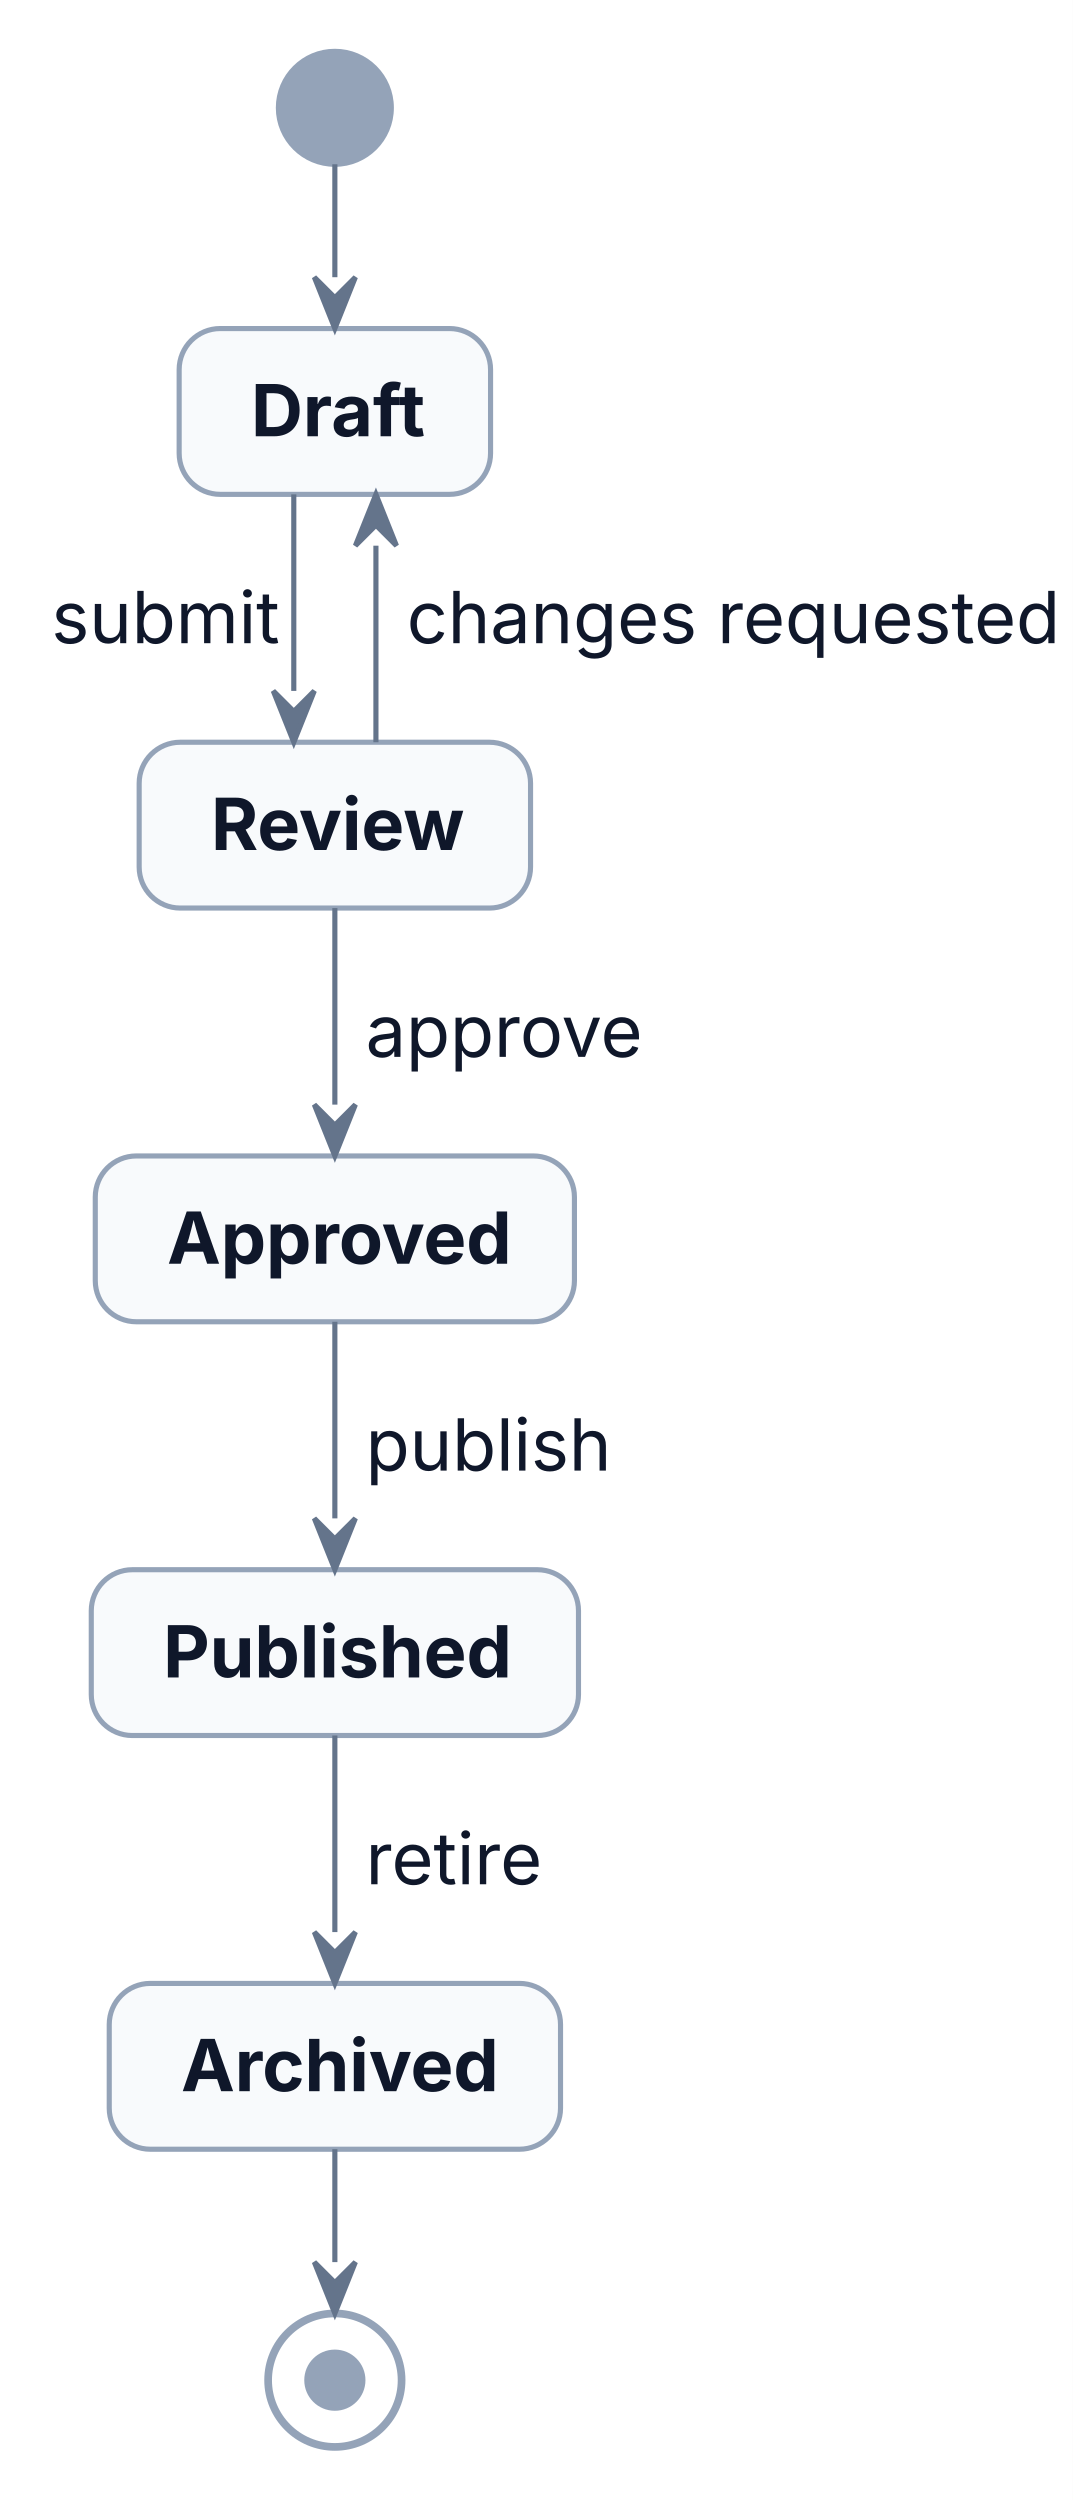
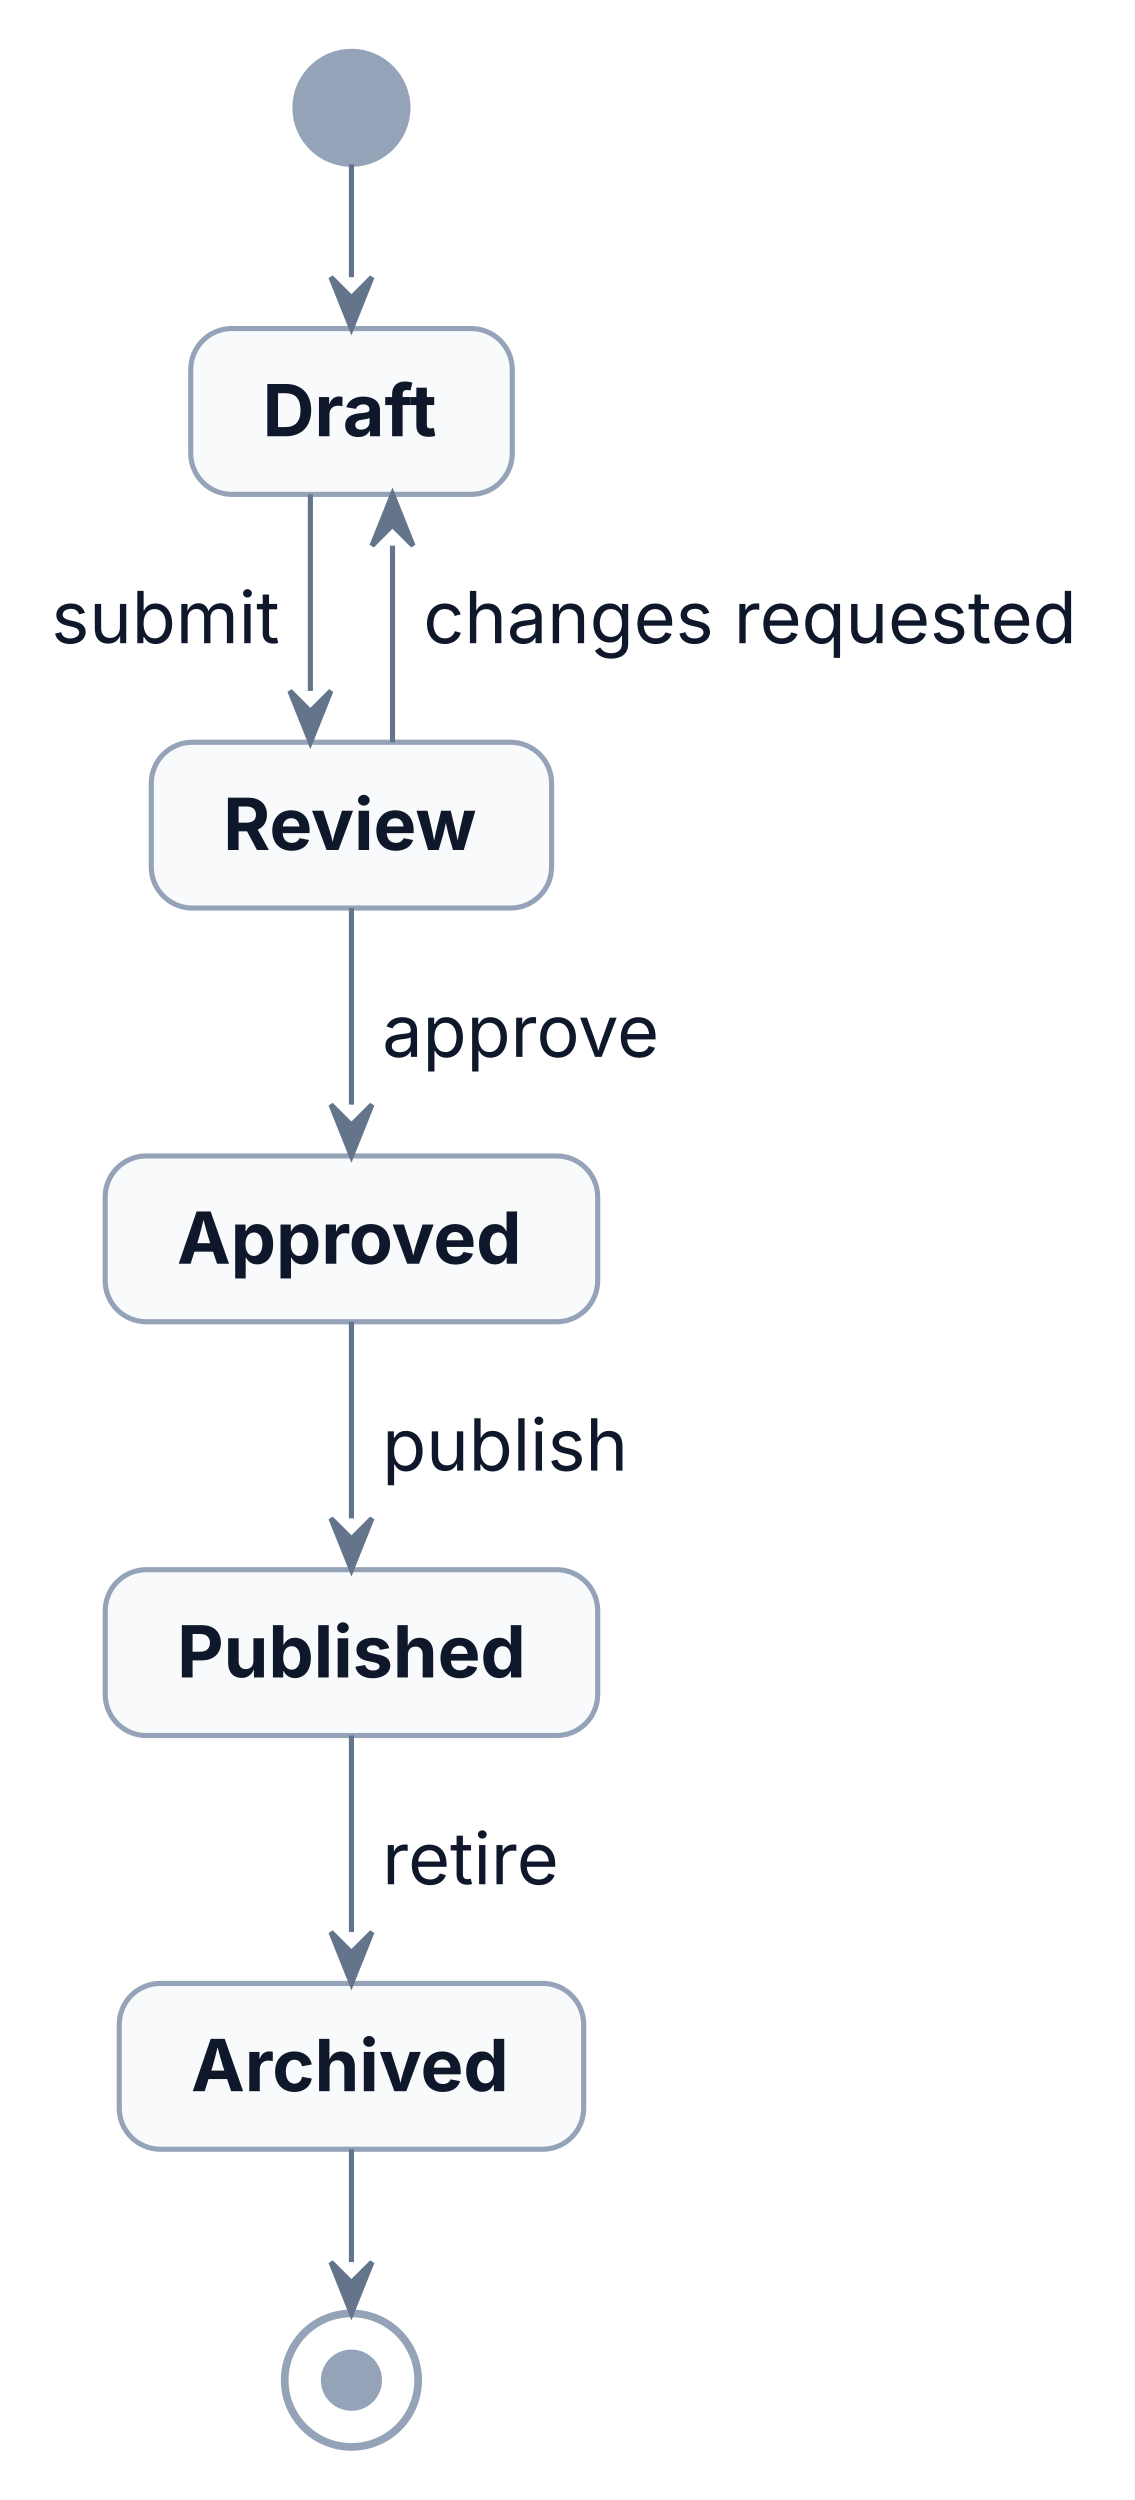
- <svg xmlns="http://www.w3.org/2000/svg" width="209" height="487" viewBox="0 0 209 487">
-   <rect x="0" y="0" width="209" height="487" fill="#FFFFFF" />
+ <svg xmlns="http://www.w3.org/2000/svg" width="221" height="487" viewBox="0 0 221 487">
+   <rect x="0" y="0" width="221" height="487" fill="#FFFFFF" />
  <g transform="translate(10,10)">
    <g>
-       <ellipse cx="55.23" cy="11" rx="11" ry="11" fill="#94A3B8" stroke="#94A3B8" stroke-width="1" />
-       <rect x="24.9" y="54" width="60.66" height="32.3" rx="8" ry="8" fill="#F8FAFC" stroke="#94A3B8" stroke-width="1" />
-       <rect x="17.11" y="134.59" width="76.24" height="32.3" rx="8" ry="8" fill="#F8FAFC" stroke="#94A3B8" stroke-width="1" />
-       <rect x="8.56" y="215.18" width="93.34" height="32.3" rx="8" ry="8" fill="#F8FAFC" stroke="#94A3B8" stroke-width="1" />
-       <rect x="7.78" y="295.78" width="94.91" height="32.3" rx="8" ry="8" fill="#F8FAFC" stroke="#94A3B8" stroke-width="1" />
-       <rect x="11.28" y="376.37" width="87.91" height="32.3" rx="8" ry="8" fill="#F8FAFC" stroke="#94A3B8" stroke-width="1" />
-       <ellipse cx="55.23" cy="453.66" rx="13" ry="13" fill="none" stroke="#94A3B8" stroke-width="1.5" />
-       <ellipse cx="55.23" cy="453.66" rx="5.46" ry="5.46" fill="#94A3B8" stroke="#94A3B8" stroke-width="1" />
+       <ellipse cx="58.46" cy="11" rx="11" ry="11" fill="#94A3B8" stroke="#94A3B8" stroke-width="1" />
+       <rect x="27.15" y="54" width="62.64" height="32.3" rx="8" ry="8" fill="#F8FAFC" stroke="#94A3B8" stroke-width="1" />
+       <rect x="19.47" y="134.59" width="77.98" height="32.3" rx="8" ry="8" fill="#F8FAFC" stroke="#94A3B8" stroke-width="1" />
+       <rect x="10.49" y="215.18" width="95.94" height="32.3" rx="8" ry="8" fill="#F8FAFC" stroke="#94A3B8" stroke-width="1" />
+       <rect x="10.5" y="295.78" width="95.93" height="32.3" rx="8" ry="8" fill="#F8FAFC" stroke="#94A3B8" stroke-width="1" />
+       <rect x="13.23" y="376.37" width="90.47" height="32.3" rx="8" ry="8" fill="#F8FAFC" stroke="#94A3B8" stroke-width="1" />
+       <ellipse cx="58.46" cy="453.66" rx="13" ry="13" fill="none" stroke="#94A3B8" stroke-width="1.5" />
+       <ellipse cx="58.46" cy="453.66" rx="5.46" ry="5.46" fill="#94A3B8" stroke="#94A3B8" stroke-width="1" />
    </g>
    <g id="lines">
-       <polyline points="55.23,22 55.23,44" fill="none" stroke="#64748B" stroke-width="1" />
-       <polyline points="47.23,86.3 47.23,124.59" fill="none" stroke="#64748B" stroke-width="1" />
-       <polyline points="63.23,134.59 63.23,96.3" fill="none" stroke="#64748B" stroke-width="1" />
-       <polyline points="55.23,166.89 55.23,205.18" fill="none" stroke="#64748B" stroke-width="1" />
-       <polyline points="55.23,247.48 55.23,285.78" fill="none" stroke="#64748B" stroke-width="1" />
-       <polyline points="55.23,328.07 55.23,366.37" fill="none" stroke="#64748B" stroke-width="1" />
-       <polyline points="55.23,408.66 55.23,430.66" fill="none" stroke="#64748B" stroke-width="1" />
-       <polygon points="51.23,44 55.23,54 59.23,44 55.23,48" fill="#64748B" stroke="#64748B" stroke-width="1" />
-       <polygon points="43.23,124.59 47.23,134.59 51.23,124.59 47.23,128.59" fill="#64748B" stroke="#64748B" stroke-width="1" />
-       <polygon points="67.23,96.3 63.23,86.3 59.23,96.3 63.23,92.3" fill="#64748B" stroke="#64748B" stroke-width="1" />
-       <polygon points="51.23,205.18 55.23,215.18 59.23,205.18 55.23,209.18" fill="#64748B" stroke="#64748B" stroke-width="1" />
-       <polygon points="51.23,285.78 55.23,295.78 59.23,285.78 55.23,289.78" fill="#64748B" stroke="#64748B" stroke-width="1" />
-       <polygon points="51.23,366.37 55.23,376.37 59.23,366.37 55.23,370.37" fill="#64748B" stroke="#64748B" stroke-width="1" />
-       <polygon points="51.23,430.66 55.23,440.66 59.23,430.66 55.23,434.66" fill="#64748B" stroke="#64748B" stroke-width="1" />
+       <polyline points="58.46,22 58.46,44" fill="none" stroke="#64748B" stroke-width="1" />
+       <polyline points="50.46,86.3 50.46,124.59" fill="none" stroke="#64748B" stroke-width="1" />
+       <polyline points="66.46,134.59 66.46,96.3" fill="none" stroke="#64748B" stroke-width="1" />
+       <polyline points="58.46,166.89 58.46,205.18" fill="none" stroke="#64748B" stroke-width="1" />
+       <polyline points="58.46,247.48 58.46,285.78" fill="none" stroke="#64748B" stroke-width="1" />
+       <polyline points="58.46,328.07 58.46,366.37" fill="none" stroke="#64748B" stroke-width="1" />
+       <polyline points="58.46,408.66 58.46,430.66" fill="none" stroke="#64748B" stroke-width="1" />
+       <polygon points="54.46,44 58.46,54 62.46,44 58.46,48" fill="#64748B" stroke="#64748B" stroke-width="1" />
+       <polygon points="46.46,124.59 50.46,134.59 54.46,124.59 50.46,128.59" fill="#64748B" stroke="#64748B" stroke-width="1" />
+       <polygon points="70.46,96.3 66.46,86.3 62.46,96.3 66.46,92.3" fill="#64748B" stroke="#64748B" stroke-width="1" />
+       <polygon points="54.46,205.18 58.46,215.18 62.46,205.18 58.46,209.18" fill="#64748B" stroke="#64748B" stroke-width="1" />
+       <polygon points="54.46,285.78 58.46,295.78 62.46,285.78 58.46,289.78" fill="#64748B" stroke="#64748B" stroke-width="1" />
+       <polygon points="54.46,366.37 58.46,376.37 62.46,366.37 58.46,370.37" fill="#64748B" stroke="#64748B" stroke-width="1" />
+       <polygon points="54.46,430.66 58.46,440.66 62.46,430.66 58.46,434.66" fill="#64748B" stroke="#64748B" stroke-width="1" />
    </g>
    <g>
      <text font-family="Inter, ui-sans-serif, system-ui, -apple-system, Segoe UI, DejaVu Sans, Liberation Sans, Arial, Liberation Sans, Arimo, Helvetica, Nimbus Sans, sans-serif, Noto Color Emoji, Apple Color Emoji, Segoe UI Emoji" xml:space="preserve">
-         <tspan x="38.9" y="74.99" font-size="14" fill="#0F172A" font-weight="bold" textLength="32.66" lengthAdjust="spacing">Draft</tspan>
+         <tspan x="41.15" y="74.99" font-size="14" fill="#0F172A" font-weight="bold" textLength="34.64" lengthAdjust="spacing">Draft</tspan>
      </text>
      <text font-family="Inter, ui-sans-serif, system-ui, -apple-system, Segoe UI, DejaVu Sans, Liberation Sans, Arial, Liberation Sans, Arimo, Helvetica, Nimbus Sans, sans-serif, Noto Color Emoji, Apple Color Emoji, Segoe UI Emoji" xml:space="preserve">
-         <tspan x="31.11" y="155.58" font-size="14" fill="#0F172A" font-weight="bold" textLength="48.24" lengthAdjust="spacing">Review</tspan>
+         <tspan x="33.47" y="155.58" font-size="14" fill="#0F172A" font-weight="bold" textLength="49.98" lengthAdjust="spacing">Review</tspan>
      </text>
      <text font-family="Inter, ui-sans-serif, system-ui, -apple-system, Segoe UI, DejaVu Sans, Liberation Sans, Arial, Liberation Sans, Arimo, Helvetica, Nimbus Sans, sans-serif, Noto Color Emoji, Apple Color Emoji, Segoe UI Emoji" xml:space="preserve">
-         <tspan x="22.56" y="236.18" font-size="14" fill="#0F172A" font-weight="bold" textLength="65.34" lengthAdjust="spacing">Approved</tspan>
+         <tspan x="24.49" y="236.18" font-size="14" fill="#0F172A" font-weight="bold" textLength="67.94" lengthAdjust="spacing">Approved</tspan>
      </text>
      <text font-family="Inter, ui-sans-serif, system-ui, -apple-system, Segoe UI, DejaVu Sans, Liberation Sans, Arial, Liberation Sans, Arimo, Helvetica, Nimbus Sans, sans-serif, Noto Color Emoji, Apple Color Emoji, Segoe UI Emoji" xml:space="preserve">
-         <tspan x="21.78" y="316.77" font-size="14" fill="#0F172A" font-weight="bold" textLength="66.91" lengthAdjust="spacing">Published</tspan>
+         <tspan x="24.5" y="316.77" font-size="14" fill="#0F172A" font-weight="bold" textLength="67.93" lengthAdjust="spacing">Published</tspan>
      </text>
      <text font-family="Inter, ui-sans-serif, system-ui, -apple-system, Segoe UI, DejaVu Sans, Liberation Sans, Arial, Liberation Sans, Arimo, Helvetica, Nimbus Sans, sans-serif, Noto Color Emoji, Apple Color Emoji, Segoe UI Emoji" xml:space="preserve">
-         <tspan x="25.28" y="397.36" font-size="14" fill="#0F172A" font-weight="bold" textLength="59.91" lengthAdjust="spacing">Archived</tspan>
+         <tspan x="27.23" y="397.36" font-size="14" fill="#0F172A" font-weight="bold" textLength="62.47" lengthAdjust="spacing">Archived</tspan>
      </text>
      <text font-family="Inter, ui-sans-serif, system-ui, -apple-system, Segoe UI, DejaVu Sans, Liberation Sans, Arial, Liberation Sans, Arimo, Helvetica, Nimbus Sans, sans-serif, Noto Color Emoji, Apple Color Emoji, Segoe UI Emoji" xml:space="preserve">
-         <tspan x="0" y="115.29" font-size="14" fill="#0F172A" textLength="41.23" lengthAdjust="spacing">submit</tspan>
+         <tspan x="0" y="115.29" font-size="14" fill="#0F172A" textLength="44.46" lengthAdjust="spacing">submit</tspan>
      </text>
      <text font-family="Inter, ui-sans-serif, system-ui, -apple-system, Segoe UI, DejaVu Sans, Liberation Sans, Arial, Liberation Sans, Arimo, Helvetica, Nimbus Sans, sans-serif, Noto Color Emoji, Apple Color Emoji, Segoe UI Emoji" xml:space="preserve">
-         <tspan x="69.23" y="115.29" font-size="14" fill="#0F172A" textLength="119.07" lengthAdjust="spacing">changes requested</tspan>
+         <tspan x="72.46" y="115.29" font-size="14" fill="#0F172A" textLength="127.61" lengthAdjust="spacing">changes requested</tspan>
      </text>
      <text font-family="Inter, ui-sans-serif, system-ui, -apple-system, Segoe UI, DejaVu Sans, Liberation Sans, Arial, Liberation Sans, Arimo, Helvetica, Nimbus Sans, sans-serif, Noto Color Emoji, Apple Color Emoji, Segoe UI Emoji" xml:space="preserve">
-         <tspan x="61.23" y="195.88" font-size="14" fill="#0F172A" textLength="50.58" lengthAdjust="spacing">approve</tspan>
+         <tspan x="64.46" y="195.88" font-size="14" fill="#0F172A" textLength="54.7" lengthAdjust="spacing">approve</tspan>
      </text>
      <text font-family="Inter, ui-sans-serif, system-ui, -apple-system, Segoe UI, DejaVu Sans, Liberation Sans, Arial, Liberation Sans, Arimo, Helvetica, Nimbus Sans, sans-serif, Noto Color Emoji, Apple Color Emoji, Segoe UI Emoji" xml:space="preserve">
-         <tspan x="61.23" y="276.47" font-size="14" fill="#0F172A" textLength="44.35" lengthAdjust="spacing">publish</tspan>
+         <tspan x="64.46" y="276.47" font-size="14" fill="#0F172A" textLength="47.85" lengthAdjust="spacing">publish</tspan>
      </text>
      <text font-family="Inter, ui-sans-serif, system-ui, -apple-system, Segoe UI, DejaVu Sans, Liberation Sans, Arial, Liberation Sans, Arimo, Helvetica, Nimbus Sans, sans-serif, Noto Color Emoji, Apple Color Emoji, Segoe UI Emoji" xml:space="preserve">
-         <tspan x="61.23" y="357.06" font-size="14" fill="#0F172A" textLength="31.89" lengthAdjust="spacing">retire</tspan>
+         <tspan x="64.46" y="357.06" font-size="14" fill="#0F172A" textLength="34.82" lengthAdjust="spacing">retire</tspan>
      </text>
    </g>
  </g>
</svg>
